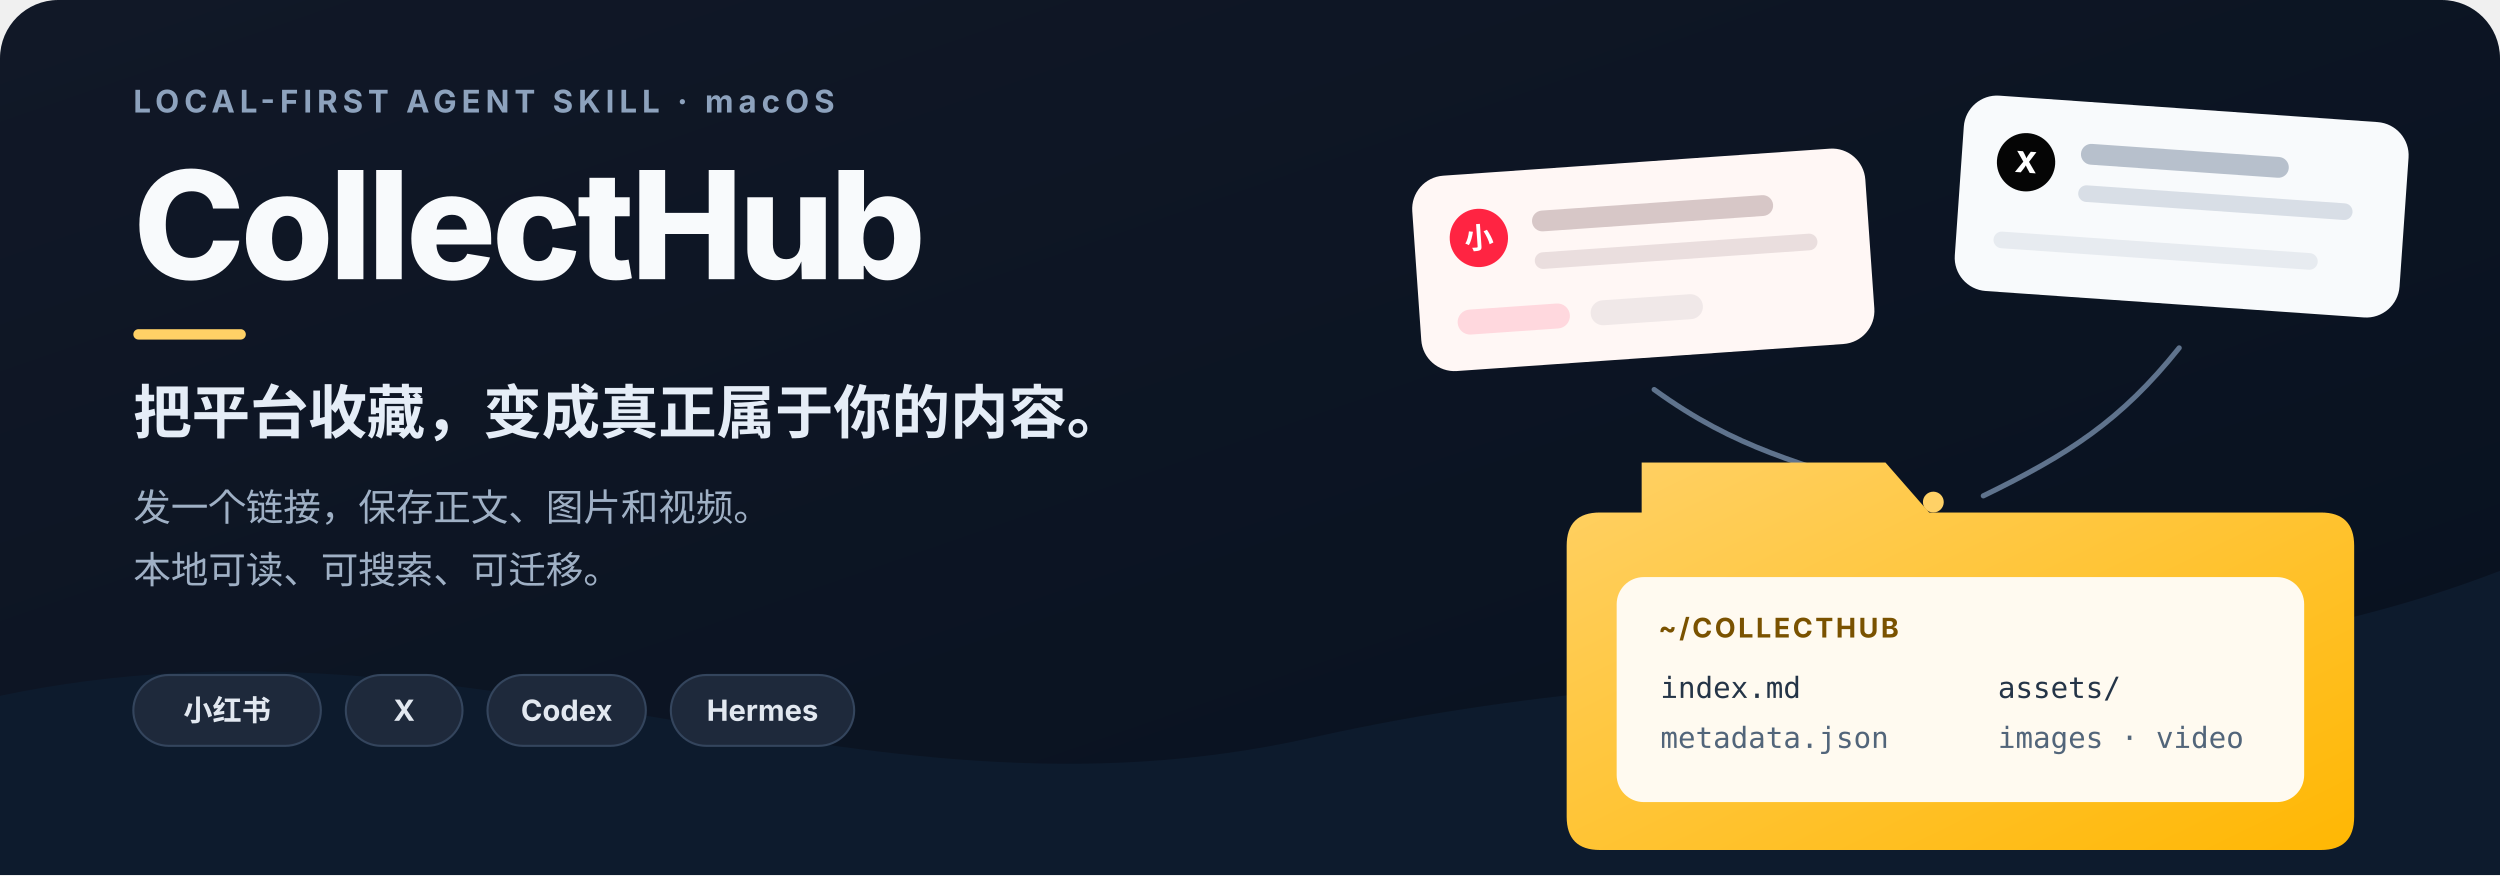
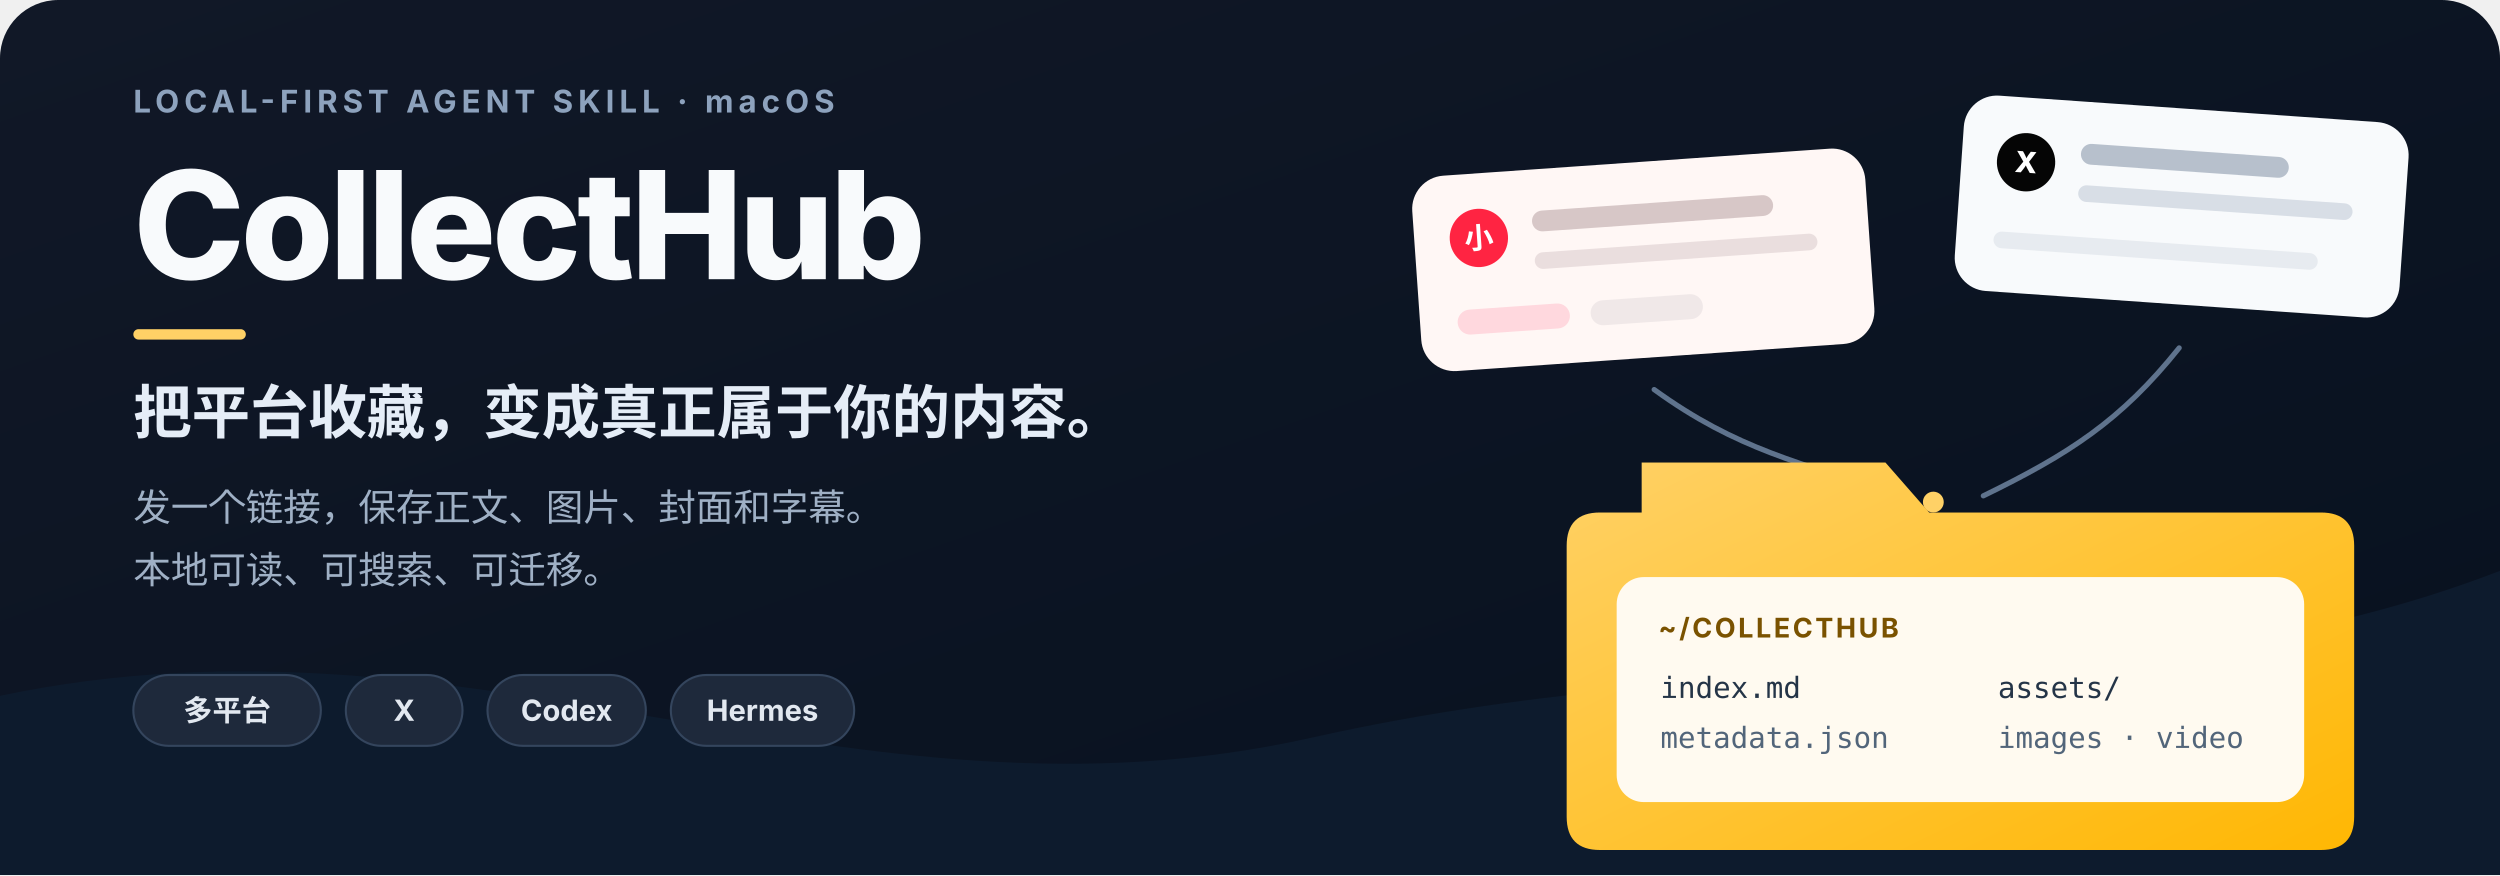
<svg xmlns="http://www.w3.org/2000/svg" width="1200" height="420" viewBox="0 0 1200 420" role="img" aria-labelledby="title desc">
  <defs>
    <linearGradient id="bg" x1="0" y1="0" x2="1" y2="1">
      <stop offset="0" stop-color="#111827" />
      <stop offset="1" stop-color="#07111f" />
    </linearGradient>
    <linearGradient id="folder" x1="0" y1="0" x2="1" y2="1">
      <stop offset="0" stop-color="#ffd166" />
      <stop offset="1" stop-color="#ffb703" />
    </linearGradient>
  </defs>
  <rect width="1200" height="420" rx="28" fill="url(#bg)" />
  <path d="M0 334 C228 286 408 404 630 354 C854 304 1021 343 1200 274 L1200 420 L0 420 Z" fill="#0d1b2d" />
  <g id="title-block" transform="translate(64 54)" font-family="-apple-system,BlinkMacSystemFont,'Segoe UI','PingFang SC',sans-serif">
    <text x="0" y="0" fill="#8da2bd" font-size="15" font-weight="700" letter-spacing="2.4">LOCAL-FIRST AGENT SKILL · macOS</text>
    <text x="0" y="80" fill="#f8fafc" font-size="72" font-weight="760" letter-spacing="-2">CollectHub</text>
    <rect x="0" y="104" width="54" height="5" rx="2.5" fill="#ffd166" />
    <text x="0" y="154" fill="#e5edf7" font-size="28" font-weight="650">把平台收藏，变成真正属于你的内容。</text>
-     <text x="0" y="196" fill="#9fb0c5" font-size="18">发一个链接，保存正文、图片和视频。</text>
+     <text x="0" y="196" fill="#9fb0c5" font-size="18">发一个链接，保存正文、图片、封面和字幕。</text>
    <text x="0" y="226" fill="#9fb0c5" font-size="18">本地可读、可搜索、可迁移。</text>
    <g transform="translate(0 270)" font-size="14" font-weight="650">
      <rect width="90" height="34" rx="17" fill="#1e293b" stroke="#34455d" />
-       <text x="45" y="22" fill="#e2e8f0" text-anchor="middle">小红书</text>
+       <text x="45" y="22" fill="#e2e8f0" text-anchor="middle">多平台</text>
      <rect x="102" width="56" height="34" rx="17" fill="#1e293b" stroke="#34455d" />
      <text x="130" y="22" fill="#e2e8f0" text-anchor="middle">X</text>
      <rect x="170" width="76" height="34" rx="17" fill="#1e293b" stroke="#34455d" />
      <text x="208" y="22" fill="#e2e8f0" text-anchor="middle">Codex</text>
      <rect x="258" width="88" height="34" rx="17" fill="#1e293b" stroke="#34455d" />
      <text x="302" y="22" fill="#e2e8f0" text-anchor="middle">Hermes</text>
    </g>
  </g>
  <g id="project-proof" transform="translate(680 48)" font-family="-apple-system,BlinkMacSystemFont,'Segoe UI','PingFang SC',sans-serif">
    <g transform="translate(0 30) rotate(-4 105 50)">
      <rect width="218" height="94" rx="16" fill="#fff7f5" />
      <circle cx="31" cy="31" r="14" fill="#ff2442" />
      <text x="31" y="36" fill="#ffffff" font-size="14" font-weight="800" text-anchor="middle">小</text>
      <rect x="57" y="20" width="116" height="10" rx="5" fill="#d7c7c7" />
      <rect x="57" y="40" width="136" height="8" rx="4" fill="#eadede" />
      <rect x="18" y="65" width="54" height="12" rx="6" fill="#ffd8de" />
      <rect x="82" y="65" width="54" height="12" rx="6" fill="#f0e8e8" />
    </g>
    <g transform="translate(260 4) rotate(4 105 50)">
      <rect width="214" height="94" rx="16" fill="#f8fafc" />
      <circle cx="31" cy="31" r="14" fill="#050505" />
      <text x="31" y="36" fill="#ffffff" font-size="14" font-weight="800" text-anchor="middle">X</text>
      <rect x="57" y="20" width="100" height="10" rx="5" fill="#b7c0cc" />
      <rect x="57" y="40" width="132" height="8" rx="4" fill="#d8dee6" />
      <rect x="18" y="65" width="156" height="8" rx="4" fill="#e7ebf0" />
    </g>
    <path d="M114 139 C154 168 184 174 232 190" fill="none" stroke="#5f738d" stroke-width="2.5" stroke-linecap="round" />
    <path d="M366 119 C338 154 313 170 272 190" fill="none" stroke="#5f738d" stroke-width="2.5" stroke-linecap="round" />
    <circle cx="248" cy="193" r="5" fill="#ffd166" />
    <g transform="translate(72 174)">
      <path d="M36 0 H153 L174 24 H362 Q378 24 378 40 V170 Q378 186 362 186 H16 Q0 186 0 170 V40 Q0 24 16 24 H36 Z" fill="url(#folder)" />
      <rect x="24" y="55" width="330" height="108" rx="13" fill="#fffaf0" />
      <text x="44" y="84" fill="#7a5200" font-size="13" font-weight="750" letter-spacing="1.2">~/COLLECTHUB</text>
      <g font-family="ui-monospace,SFMono-Regular,Menlo,monospace" font-size="14">
        <text x="45" y="113" fill="#243447">index.md</text>
        <text x="45" y="137" fill="#52657a">metadata.json</text>
        <text x="207" y="113" fill="#243447">assets/</text>
        <text x="207" y="137" fill="#52657a">images · video</text>
      </g>
    </g>
  </g>
</svg>
